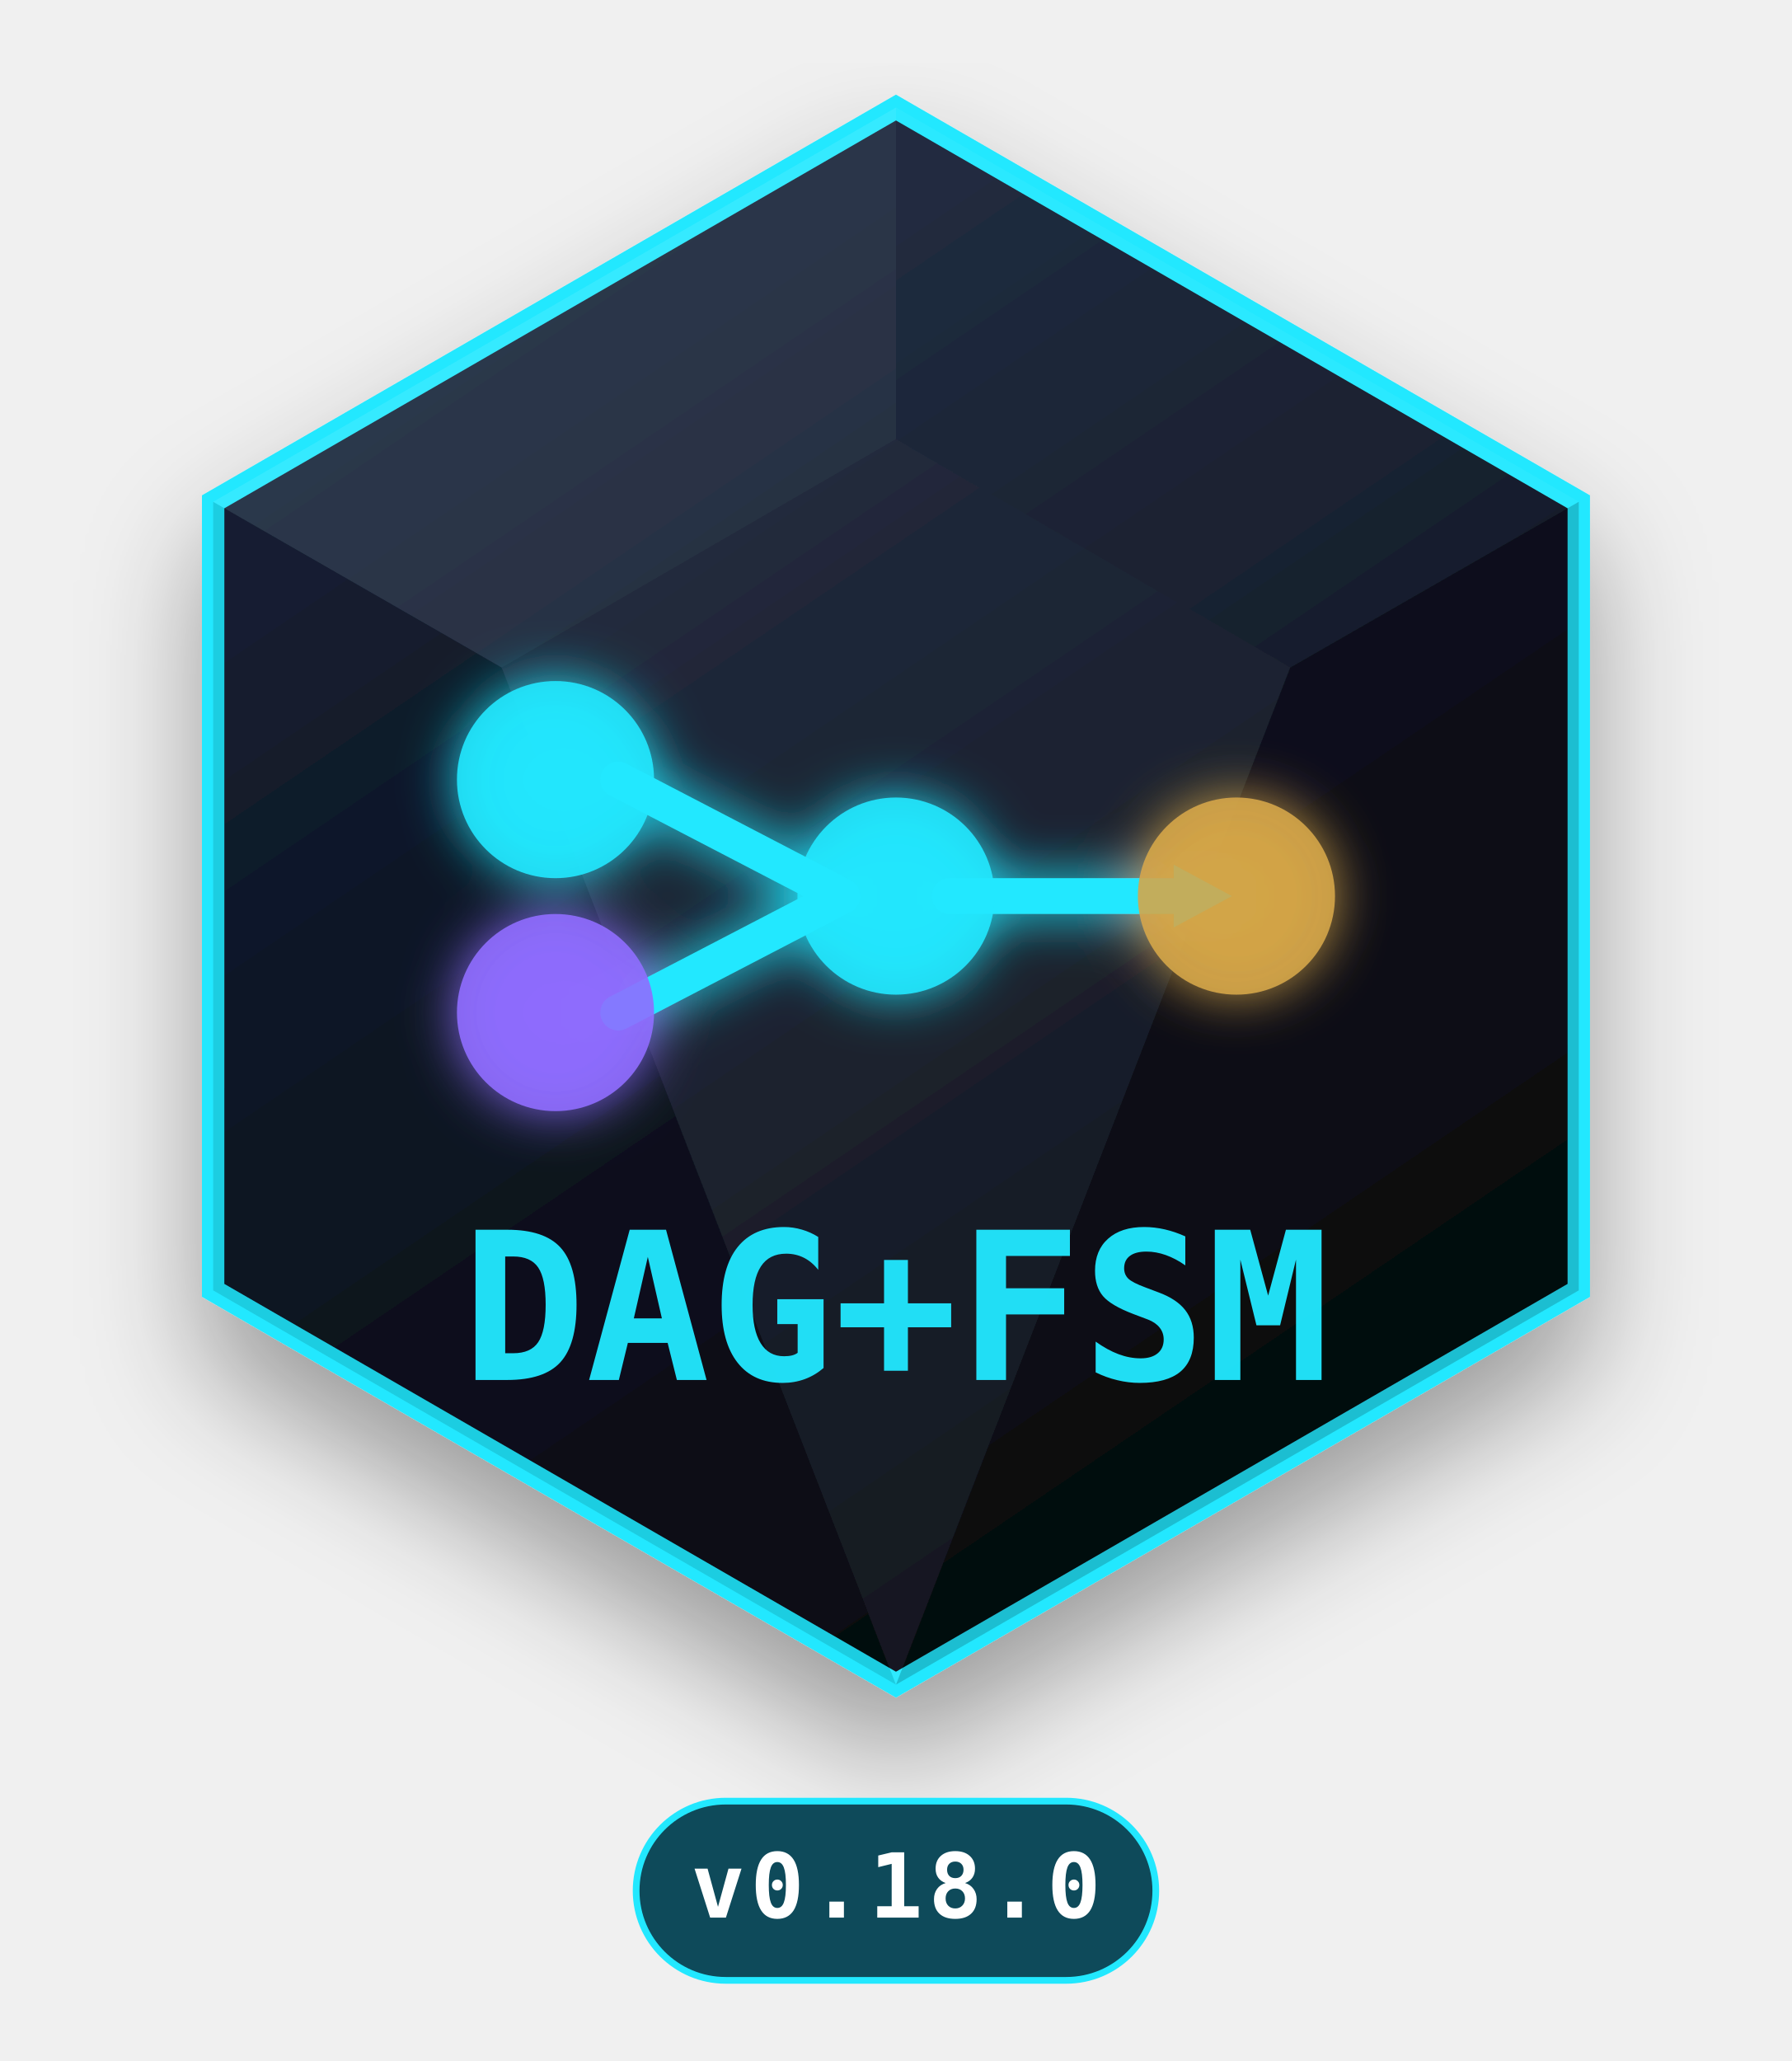
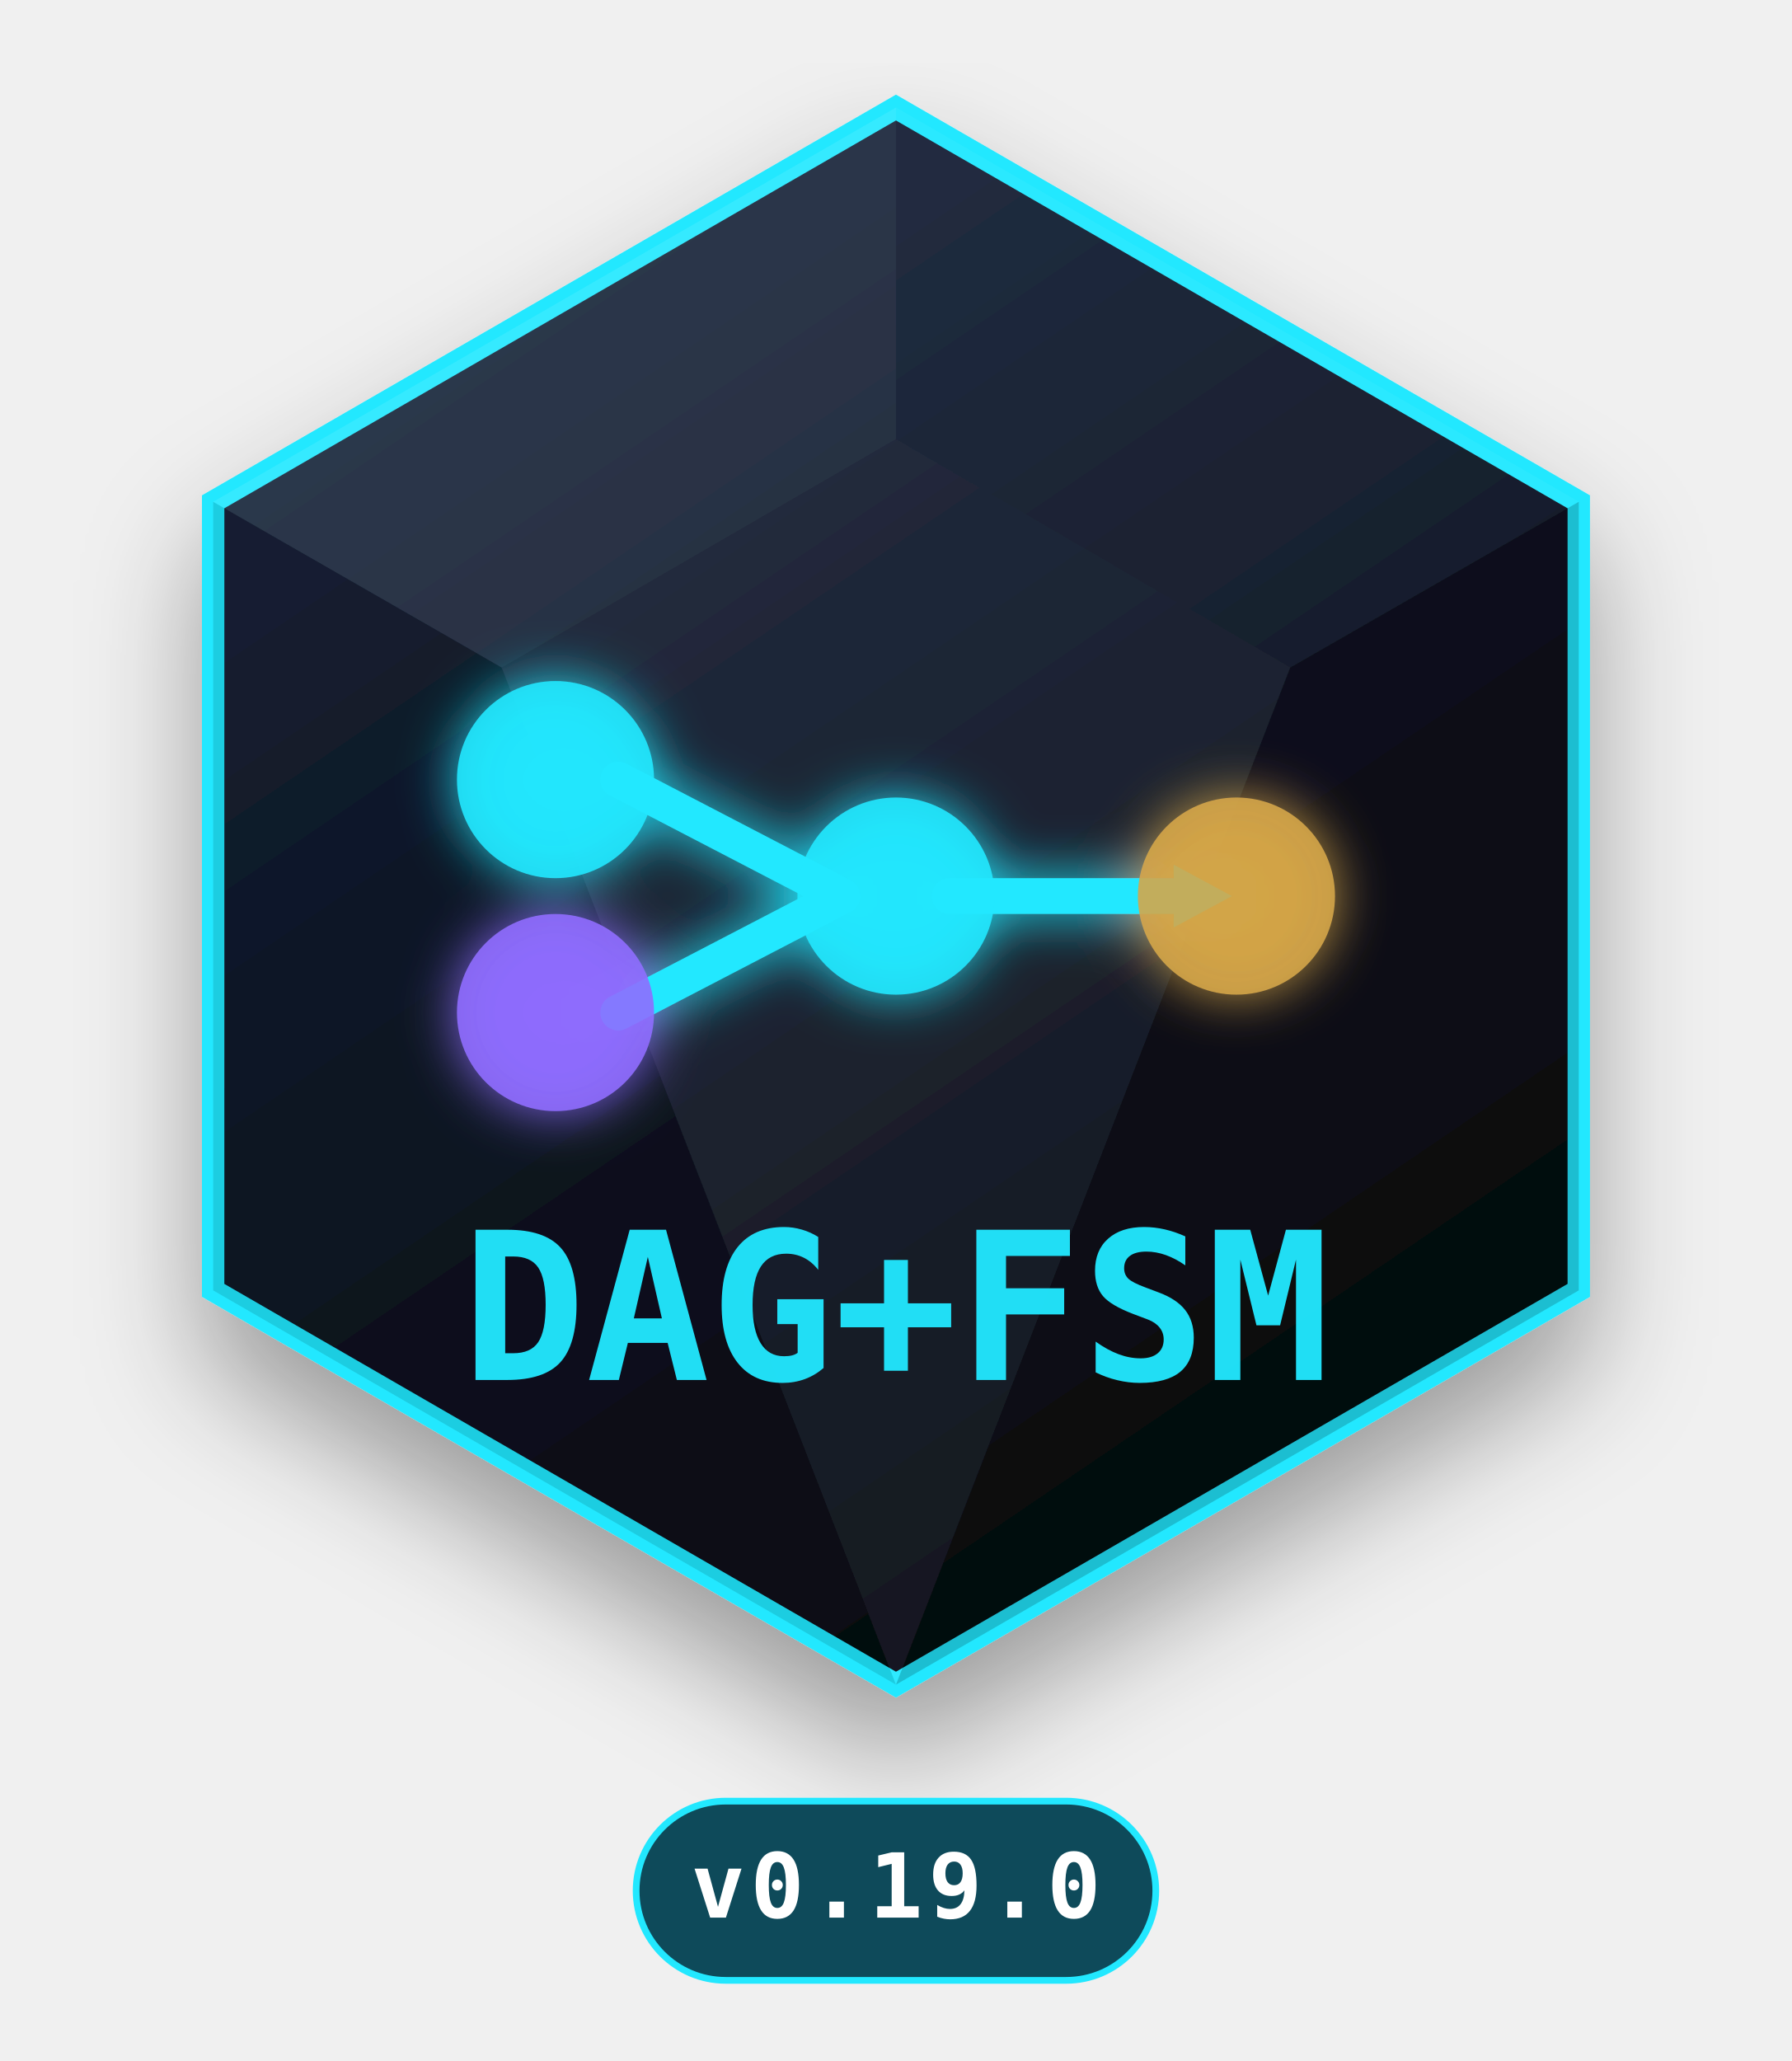
- <svg xmlns="http://www.w3.org/2000/svg" viewBox="0 0 400 460" role="img" aria-label="Dagonizer v0.18.0">
+ <svg xmlns="http://www.w3.org/2000/svg" viewBox="0 0 400 460" role="img" aria-label="Dagonizer v0.19.0">
  <defs>
    <linearGradient id="facetNavy" x1="86" y1="32" x2="314" y2="368" gradientUnits="userSpaceOnUse">
      <stop offset="0" stop-color="#1a2840" />
      <stop offset="0.48" stop-color="#0e1525" />
      <stop offset="1" stop-color="#04060a" />
    </linearGradient>
    <linearGradient id="facetTeal" x1="86" y1="32" x2="314" y2="368" gradientUnits="userSpaceOnUse">
      <stop offset="0" stop-color="#5ef5ff" />
      <stop offset="0.52" stop-color="#22e8ff" />
      <stop offset="1" stop-color="#0bb8cc" />
    </linearGradient>
    <filter id="nodeShadow" x="-35%" y="-35%" width="170%" height="170%">
      <feDropShadow dx="0" dy="14" stdDeviation="13" flood-color="#000000" flood-opacity="0.35" />
    </filter>
    <filter id="glowTeal" x="-30%" y="-30%" width="160%" height="160%">
      <feGaussianBlur stdDeviation="6" result="blur" />
      <feMerge>
        <feMergeNode in="blur" />
        <feMergeNode in="SourceGraphic" />
      </feMerge>
    </filter>
    <style>
      .round { stroke-linecap: round; stroke-linejoin: round; }
      .monoText { font-family: ui-monospace, SFMono-Regular, Menlo, Monaco, Consolas, monospace; font-weight: 900; }
      .version { font-family: ui-monospace, "SF Mono", Menlo, Consolas, monospace; font-weight: 700; letter-spacing: 0.06em; fill: #ffffff; }
    </style>
  </defs>
  <g id="dagonizer-node">
    <g id="node-body" filter="url(#nodeShadow)">
      <path id="node-base" d="M200 24 L352.42 112 L352.42 288 L200 376 L47.58 288 L47.58 112 Z" fill="url(#facetNavy)" stroke="#22e8ff" stroke-width="5" />
      <path id="facet-top-left" d="M200 24 L47.58 112 L112 149 L200 98 Z" fill="#FFFFFF" opacity="0.09" />
      <path id="facet-top-right" d="M200 24 L352.42 112 L288 149 L200 98 Z" fill="#FFFFFF" opacity="0.05" />
      <path id="facet-lower-left" d="M47.58 112 L112 149 L200 376 L47.58 288 Z" fill="#000000" opacity="0.12" />
      <path id="facet-lower-right" d="M352.42 112 L288 149 L200 376 L352.42 288 Z" fill="#000000" opacity="0.18" />
      <path id="facet-center" d="M112 149 L200 98 L288 149 L200 376 Z" fill="#FFFFFF" opacity="0.06" />
    </g>
    <g id="dag-glyph" filter="url(#glowTeal)">
      <line x1="138" y1="174" x2="188" y2="200" stroke="#22e8ff" stroke-width="8" class="round" />
      <line x1="138" y1="226" x2="188" y2="200" stroke="#22e8ff" stroke-width="8" class="round" />
      <line x1="212" y1="200" x2="262" y2="200" stroke="#22e8ff" stroke-width="8" class="round" />
      <polygon points="262,193 275,200 262,207" fill="#22e8ff" />
      <circle cx="124" cy="174" r="22" fill="#22e8ff" opacity="0.90" />
      <circle cx="124" cy="226" r="22" fill="#8f6dff" opacity="0.90" />
      <circle cx="200" cy="200" r="22" fill="#22e8ff" opacity="0.90" />
      <circle cx="276" cy="200" r="22" fill="#d4a649" opacity="0.90" />
    </g>
    <text class="monoText" x="200" y="308" text-anchor="middle" font-size="46" fill="#22e8ff" opacity="0.95">DAG+FSM</text>
  </g>
  <rect x="142" y="402" width="116" height="40" rx="20" fill="#0e4a5a" stroke="#22e8ff" stroke-width="1.5" />
-   <text class="version" x="200" y="428" text-anchor="middle" font-size="20">v0.18.0</text>
+   <text class="version" x="200" y="428" text-anchor="middle" font-size="20">v0.19.0</text>
</svg>
